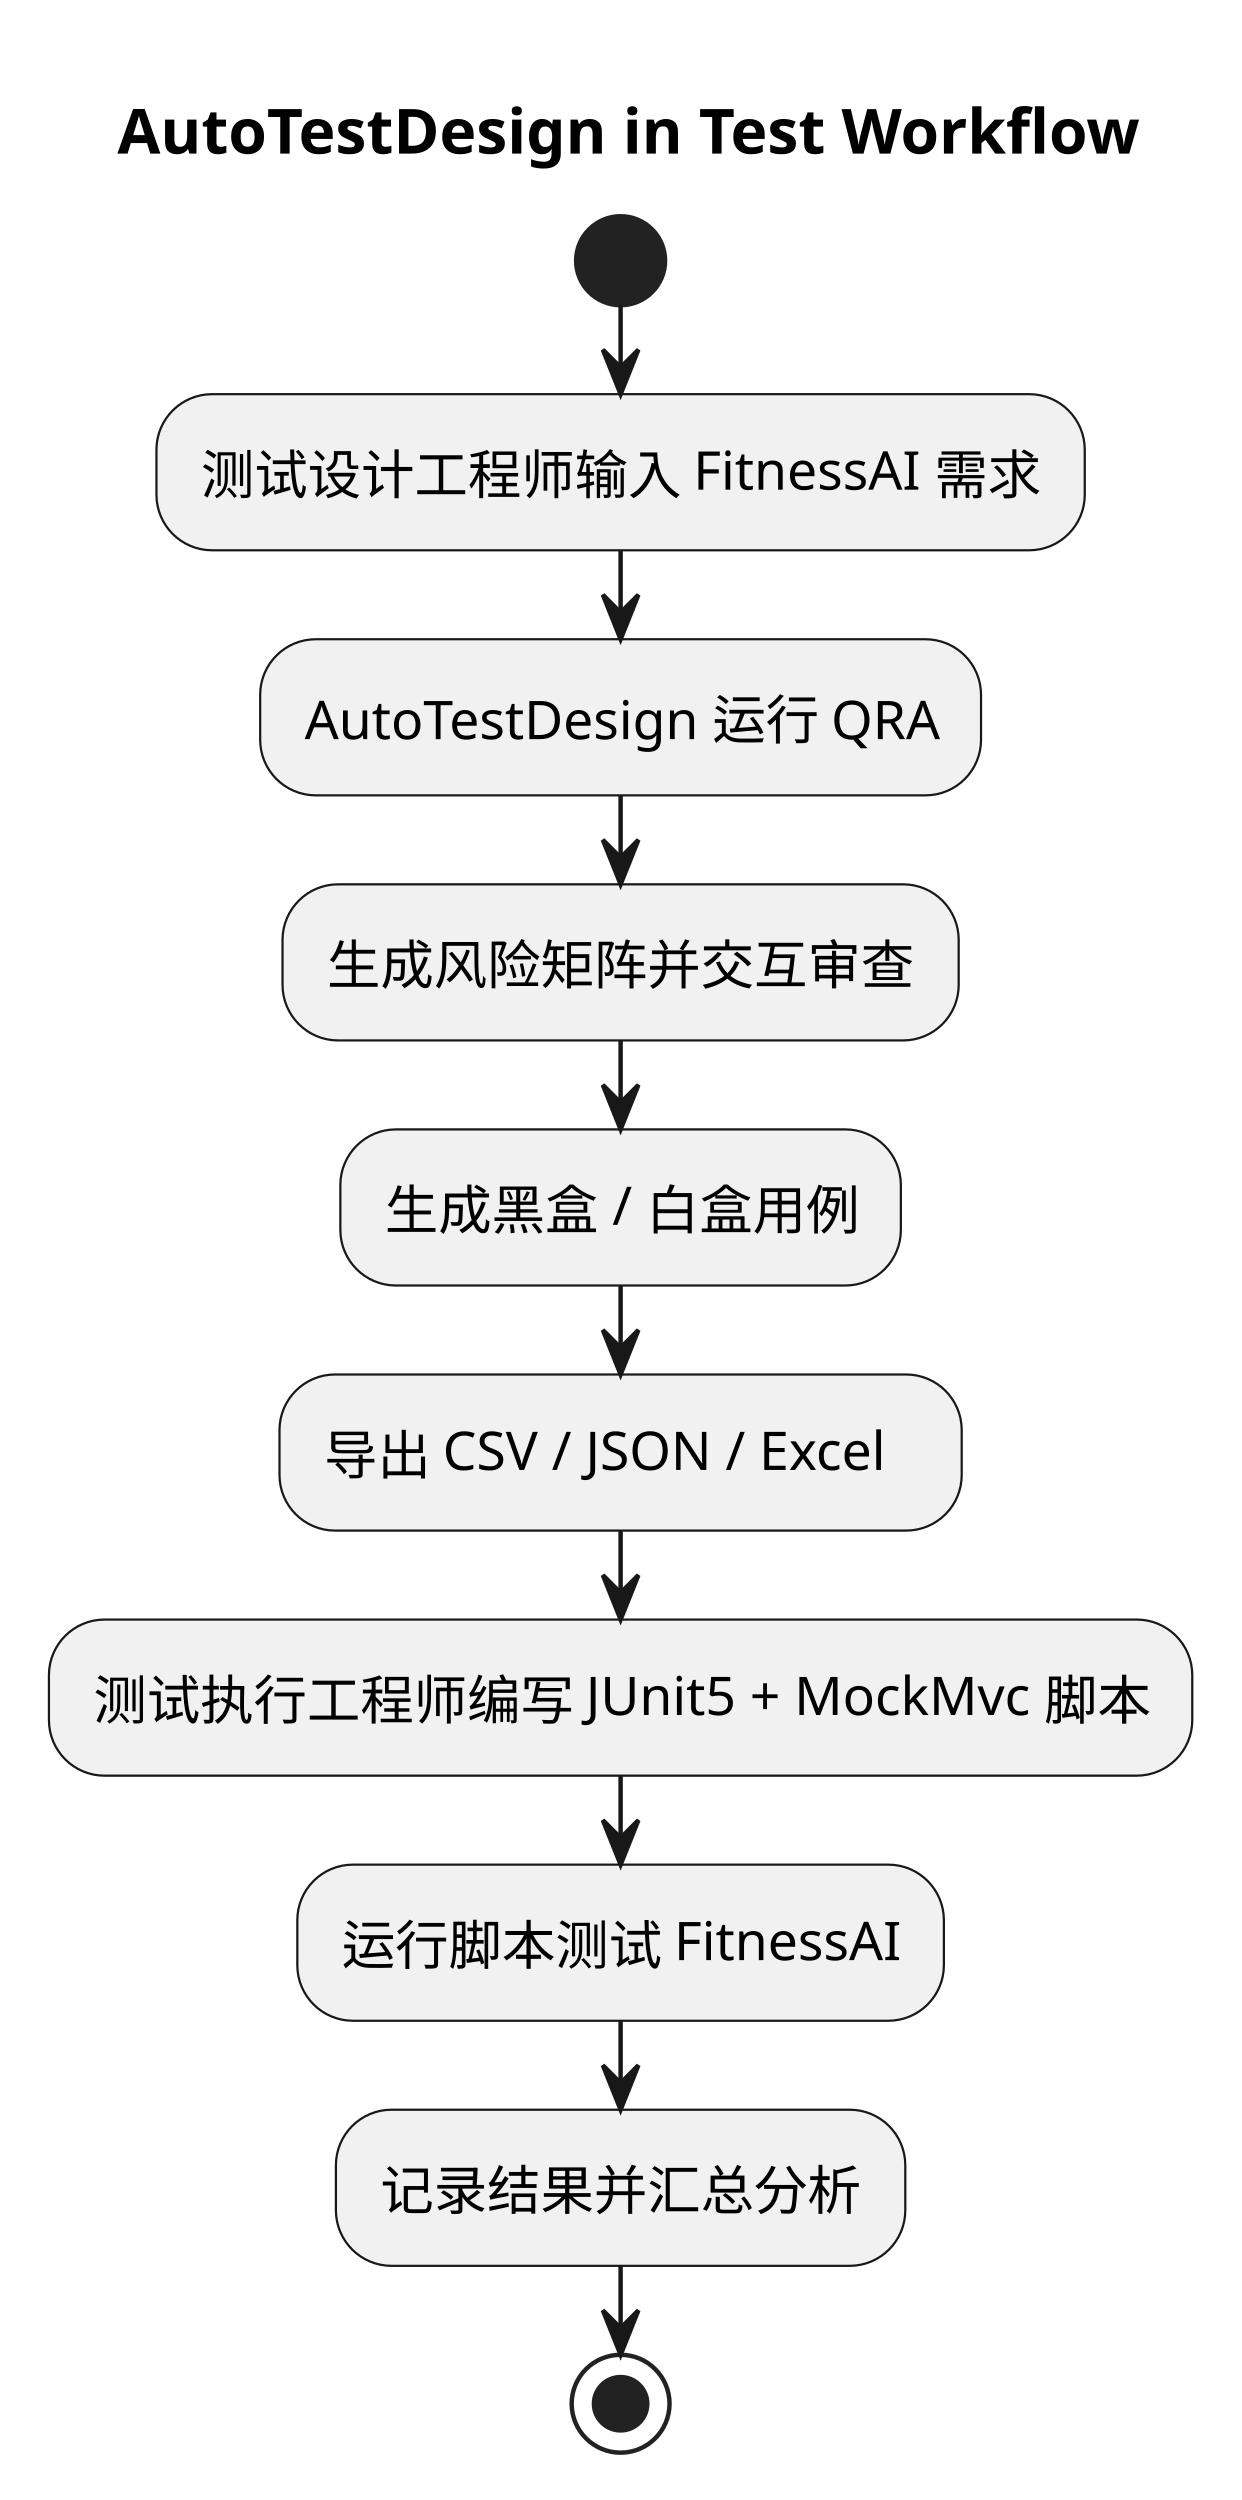
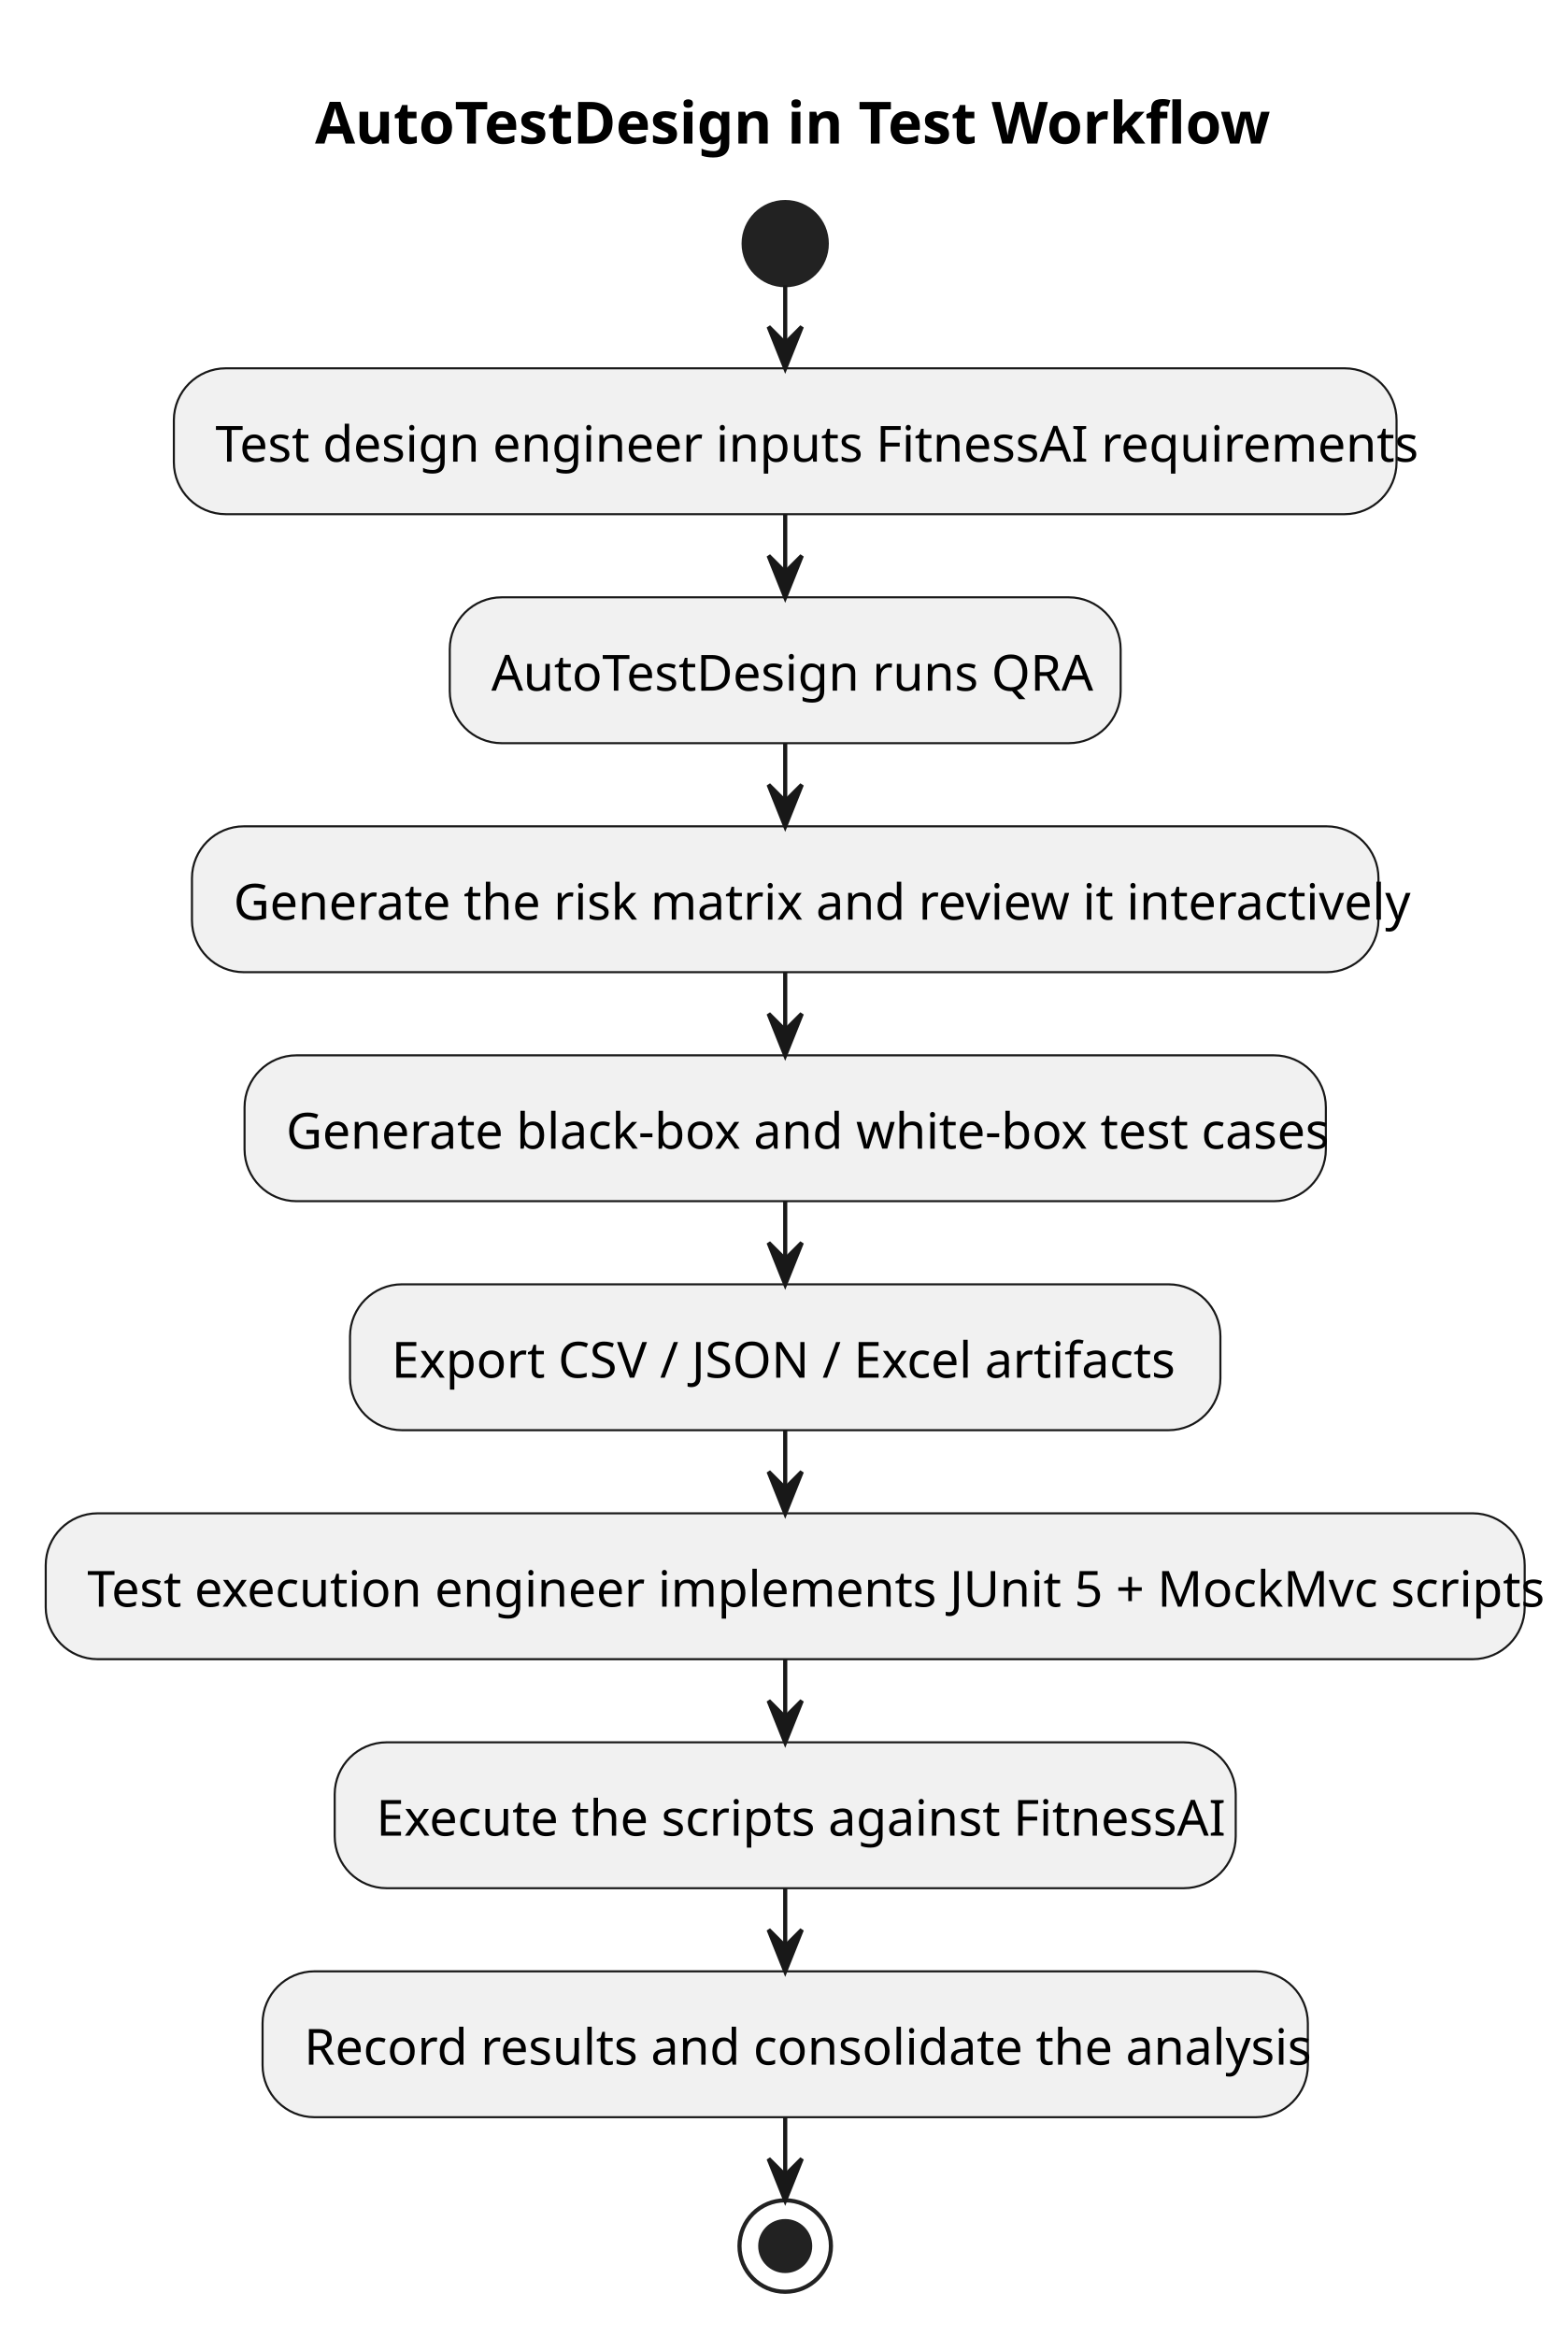
- <svg xmlns="http://www.w3.org/2000/svg" contentStyleType="text/css" data-diagram-type="ACTIVITY" height="562px" preserveAspectRatio="none" style="width:279px;height:562px;" version="1.1" viewBox="0 0 279 562" width="279px" zoomAndPan="magnify">
+ <svg xmlns="http://www.w3.org/2000/svg" contentStyleType="text/css" data-diagram-type="ACTIVITY" height="562px" preserveAspectRatio="none" style="width:377px;height:562px;" version="1.1" viewBox="0 0 377 562" width="377px" zoomAndPan="magnify">
  <defs />
  <g>
    <g class="title" data-source-line="1">
-       <text fill="#000000" font-family="sans-serif" font-size="14" font-weight="bold" lengthAdjust="spacing" textLength="223.227" x="26.398" y="34.533">AutoTestDesign in Test Workflow</text>
+       <text fill="#000000" font-family="sans-serif" font-size="14" font-weight="bold" lengthAdjust="spacing" textLength="223.227" x="75.784" y="34.533">AutoTestDesign in Test Workflow</text>
    </g>
-     <ellipse cx="139.512" cy="58.609" fill="#222222" rx="10" ry="10" style="stroke:#222222;stroke-width:1;" />
-     <rect fill="#F1F1F1" height="35.094" rx="12.5" ry="12.5" style="stroke:#181818;stroke-width:0.5;" width="208.684" x="35.17" y="88.609" />
-     <text fill="#000000" font-family="sans-serif" font-size="12" lengthAdjust="spacing" textLength="188.684" x="45.17" y="111.066">测试设计工程师输入 FitnessAI 需求</text>
-     <rect fill="#F1F1F1" height="35.094" rx="12.5" ry="12.5" style="stroke:#181818;stroke-width:0.5;" width="162.049" x="58.487" y="143.703" />
-     <text fill="#000000" font-family="sans-serif" font-size="12" lengthAdjust="spacing" textLength="142.049" x="68.487" y="166.16">AutoTestDesign 运行 QRA</text>
-     <rect fill="#F1F1F1" height="35.094" rx="12.5" ry="12.5" style="stroke:#181818;stroke-width:0.5;" width="152" x="63.512" y="198.797" />
-     <text fill="#000000" font-family="sans-serif" font-size="12" lengthAdjust="spacing" textLength="132" x="73.512" y="221.254">生成风险矩阵并交互审查</text>
-     <rect fill="#F1F1F1" height="35.094" rx="12.5" ry="12.5" style="stroke:#181818;stroke-width:0.5;" width="126.002" x="76.511" y="253.891" />
-     <text fill="#000000" font-family="sans-serif" font-size="12" lengthAdjust="spacing" textLength="106.002" x="86.511" y="276.348">生成黑盒 / 白盒用例</text>
-     <rect fill="#F1F1F1" height="35.094" rx="12.5" ry="12.5" style="stroke:#181818;stroke-width:0.5;" width="153.359" x="62.832" y="308.984" />
-     <text fill="#000000" font-family="sans-serif" font-size="12" lengthAdjust="spacing" textLength="133.359" x="72.832" y="331.441">导出 CSV / JSON / Excel</text>
-     <rect fill="#F1F1F1" height="35.094" rx="12.5" ry="12.5" style="stroke:#181818;stroke-width:0.5;" width="257.023" x="11" y="364.078" />
-     <text fill="#000000" font-family="sans-serif" font-size="12" lengthAdjust="spacing" textLength="237.023" x="21" y="386.535">测试执行工程师编写 JUnit5 + MockMvc 脚本</text>
-     <rect fill="#F1F1F1" height="35.094" rx="12.5" ry="12.5" style="stroke:#181818;stroke-width:0.5;" width="145.35" x="66.837" y="419.172" />
-     <text fill="#000000" font-family="sans-serif" font-size="12" lengthAdjust="spacing" textLength="125.35" x="76.837" y="441.629">运行脚本测试 FitnessAI</text>
-     <rect fill="#F1F1F1" height="35.094" rx="12.5" ry="12.5" style="stroke:#181818;stroke-width:0.5;" width="128" x="75.512" y="474.266" />
-     <text fill="#000000" font-family="sans-serif" font-size="12" lengthAdjust="spacing" textLength="108" x="85.512" y="496.723">记录结果并汇总分析</text>
-     <ellipse cx="139.512" cy="540.359" fill="none" rx="11" ry="11" style="stroke:#222222;stroke-width:1;" />
-     <ellipse cx="139.512" cy="540.359" fill="#222222" rx="6" ry="6" style="stroke:#222222;stroke-width:1;" />
-     <line style="stroke:#181818;stroke-width:1;" x1="139.512" x2="139.512" y1="68.609" y2="88.609" />
-     <polygon fill="#181818" points="135.512,78.609,139.512,88.609,143.512,78.609,139.512,82.609" style="stroke:#181818;stroke-width:1;" />
-     <line style="stroke:#181818;stroke-width:1;" x1="139.512" x2="139.512" y1="123.703" y2="143.703" />
-     <polygon fill="#181818" points="135.512,133.703,139.512,143.703,143.512,133.703,139.512,137.703" style="stroke:#181818;stroke-width:1;" />
-     <line style="stroke:#181818;stroke-width:1;" x1="139.512" x2="139.512" y1="178.797" y2="198.797" />
-     <polygon fill="#181818" points="135.512,188.797,139.512,198.797,143.512,188.797,139.512,192.797" style="stroke:#181818;stroke-width:1;" />
-     <line style="stroke:#181818;stroke-width:1;" x1="139.512" x2="139.512" y1="233.891" y2="253.891" />
-     <polygon fill="#181818" points="135.512,243.891,139.512,253.891,143.512,243.891,139.512,247.891" style="stroke:#181818;stroke-width:1;" />
-     <line style="stroke:#181818;stroke-width:1;" x1="139.512" x2="139.512" y1="288.984" y2="308.984" />
-     <polygon fill="#181818" points="135.512,298.984,139.512,308.984,143.512,298.984,139.512,302.984" style="stroke:#181818;stroke-width:1;" />
-     <line style="stroke:#181818;stroke-width:1;" x1="139.512" x2="139.512" y1="344.078" y2="364.078" />
-     <polygon fill="#181818" points="135.512,354.078,139.512,364.078,143.512,354.078,139.512,358.078" style="stroke:#181818;stroke-width:1;" />
-     <line style="stroke:#181818;stroke-width:1;" x1="139.512" x2="139.512" y1="399.172" y2="419.172" />
-     <polygon fill="#181818" points="135.512,409.172,139.512,419.172,143.512,409.172,139.512,413.172" style="stroke:#181818;stroke-width:1;" />
-     <line style="stroke:#181818;stroke-width:1;" x1="139.512" x2="139.512" y1="454.266" y2="474.266" />
-     <polygon fill="#181818" points="135.512,464.266,139.512,474.266,143.512,464.266,139.512,468.266" style="stroke:#181818;stroke-width:1;" />
-     <line style="stroke:#181818;stroke-width:1;" x1="139.512" x2="139.512" y1="509.359" y2="529.359" />
-     <polygon fill="#181818" points="135.512,519.359,139.512,529.359,143.512,519.359,139.512,523.359" style="stroke:#181818;stroke-width:1;" />
+     <ellipse cx="188.898" cy="58.609" fill="#222222" rx="10" ry="10" style="stroke:#222222;stroke-width:1;" />
+     <rect fill="#F1F1F1" height="35.094" rx="12.5" ry="12.5" style="stroke:#181818;stroke-width:0.5;" width="294.143" x="41.826" y="88.609" />
+     <text fill="#000000" font-family="sans-serif" font-size="12" lengthAdjust="spacing" textLength="274.143" x="51.826" y="111.066">Test design engineer inputs FitnessAI requirements</text>
+     <rect fill="#F1F1F1" height="35.094" rx="12.5" ry="12.5" style="stroke:#181818;stroke-width:0.5;" width="161.393" x="108.201" y="143.703" />
+     <text fill="#000000" font-family="sans-serif" font-size="12" lengthAdjust="spacing" textLength="141.393" x="118.201" y="166.16">AutoTestDesign runs QRA</text>
+     <rect fill="#F1F1F1" height="35.094" rx="12.5" ry="12.5" style="stroke:#181818;stroke-width:0.5;" width="285.435" x="46.18" y="198.797" />
+     <text fill="#000000" font-family="sans-serif" font-size="12" lengthAdjust="spacing" textLength="265.435" x="56.18" y="221.254">Generate the risk matrix and review it interactively</text>
+     <rect fill="#F1F1F1" height="35.094" rx="12.5" ry="12.5" style="stroke:#181818;stroke-width:0.5;" width="260.129" x="58.833" y="253.891" />
+     <text fill="#000000" font-family="sans-serif" font-size="12" lengthAdjust="spacing" textLength="240.129" x="68.833" y="276.348">Generate black-box and white-box test cases</text>
+     <rect fill="#F1F1F1" height="35.094" rx="12.5" ry="12.5" style="stroke:#181818;stroke-width:0.5;" width="209.387" x="84.204" y="308.984" />
+     <text fill="#000000" font-family="sans-serif" font-size="12" lengthAdjust="spacing" textLength="189.387" x="94.204" y="331.441">Export CSV / JSON / Excel artifacts</text>
+     <rect fill="#F1F1F1" height="35.094" rx="12.5" ry="12.5" style="stroke:#181818;stroke-width:0.5;" width="355.795" x="11" y="364.078" />
+     <text fill="#000000" font-family="sans-serif" font-size="12" lengthAdjust="spacing" textLength="335.795" x="21" y="386.535">Test execution engineer implements JUnit 5 + MockMvc scripts</text>
+     <rect fill="#F1F1F1" height="35.094" rx="12.5" ry="12.5" style="stroke:#181818;stroke-width:0.5;" width="216.758" x="80.519" y="419.172" />
+     <text fill="#000000" font-family="sans-serif" font-size="12" lengthAdjust="spacing" textLength="196.758" x="90.519" y="441.629">Execute the scripts against FitnessAI</text>
+     <rect fill="#F1F1F1" height="35.094" rx="12.5" ry="12.5" style="stroke:#181818;stroke-width:0.5;" width="251.463" x="63.166" y="474.266" />
+     <text fill="#000000" font-family="sans-serif" font-size="12" lengthAdjust="spacing" textLength="231.463" x="73.166" y="496.723">Record results and consolidate the analysis</text>
+     <ellipse cx="188.898" cy="540.359" fill="none" rx="11" ry="11" style="stroke:#222222;stroke-width:1;" />
+     <ellipse cx="188.898" cy="540.359" fill="#222222" rx="6" ry="6" style="stroke:#222222;stroke-width:1;" />
+     <line style="stroke:#181818;stroke-width:1;" x1="188.898" x2="188.898" y1="68.609" y2="88.609" />
+     <polygon fill="#181818" points="184.898,78.609,188.898,88.609,192.898,78.609,188.898,82.609" style="stroke:#181818;stroke-width:1;" />
+     <line style="stroke:#181818;stroke-width:1;" x1="188.898" x2="188.898" y1="123.703" y2="143.703" />
+     <polygon fill="#181818" points="184.898,133.703,188.898,143.703,192.898,133.703,188.898,137.703" style="stroke:#181818;stroke-width:1;" />
+     <line style="stroke:#181818;stroke-width:1;" x1="188.898" x2="188.898" y1="178.797" y2="198.797" />
+     <polygon fill="#181818" points="184.898,188.797,188.898,198.797,192.898,188.797,188.898,192.797" style="stroke:#181818;stroke-width:1;" />
+     <line style="stroke:#181818;stroke-width:1;" x1="188.898" x2="188.898" y1="233.891" y2="253.891" />
+     <polygon fill="#181818" points="184.898,243.891,188.898,253.891,192.898,243.891,188.898,247.891" style="stroke:#181818;stroke-width:1;" />
+     <line style="stroke:#181818;stroke-width:1;" x1="188.898" x2="188.898" y1="288.984" y2="308.984" />
+     <polygon fill="#181818" points="184.898,298.984,188.898,308.984,192.898,298.984,188.898,302.984" style="stroke:#181818;stroke-width:1;" />
+     <line style="stroke:#181818;stroke-width:1;" x1="188.898" x2="188.898" y1="344.078" y2="364.078" />
+     <polygon fill="#181818" points="184.898,354.078,188.898,364.078,192.898,354.078,188.898,358.078" style="stroke:#181818;stroke-width:1;" />
+     <line style="stroke:#181818;stroke-width:1;" x1="188.898" x2="188.898" y1="399.172" y2="419.172" />
+     <polygon fill="#181818" points="184.898,409.172,188.898,419.172,192.898,409.172,188.898,413.172" style="stroke:#181818;stroke-width:1;" />
+     <line style="stroke:#181818;stroke-width:1;" x1="188.898" x2="188.898" y1="454.266" y2="474.266" />
+     <polygon fill="#181818" points="184.898,464.266,188.898,474.266,192.898,464.266,188.898,468.266" style="stroke:#181818;stroke-width:1;" />
+     <line style="stroke:#181818;stroke-width:1;" x1="188.898" x2="188.898" y1="509.359" y2="529.359" />
+     <polygon fill="#181818" points="184.898,519.359,188.898,529.359,192.898,519.359,188.898,523.359" style="stroke:#181818;stroke-width:1;" />
  </g>
</svg>
